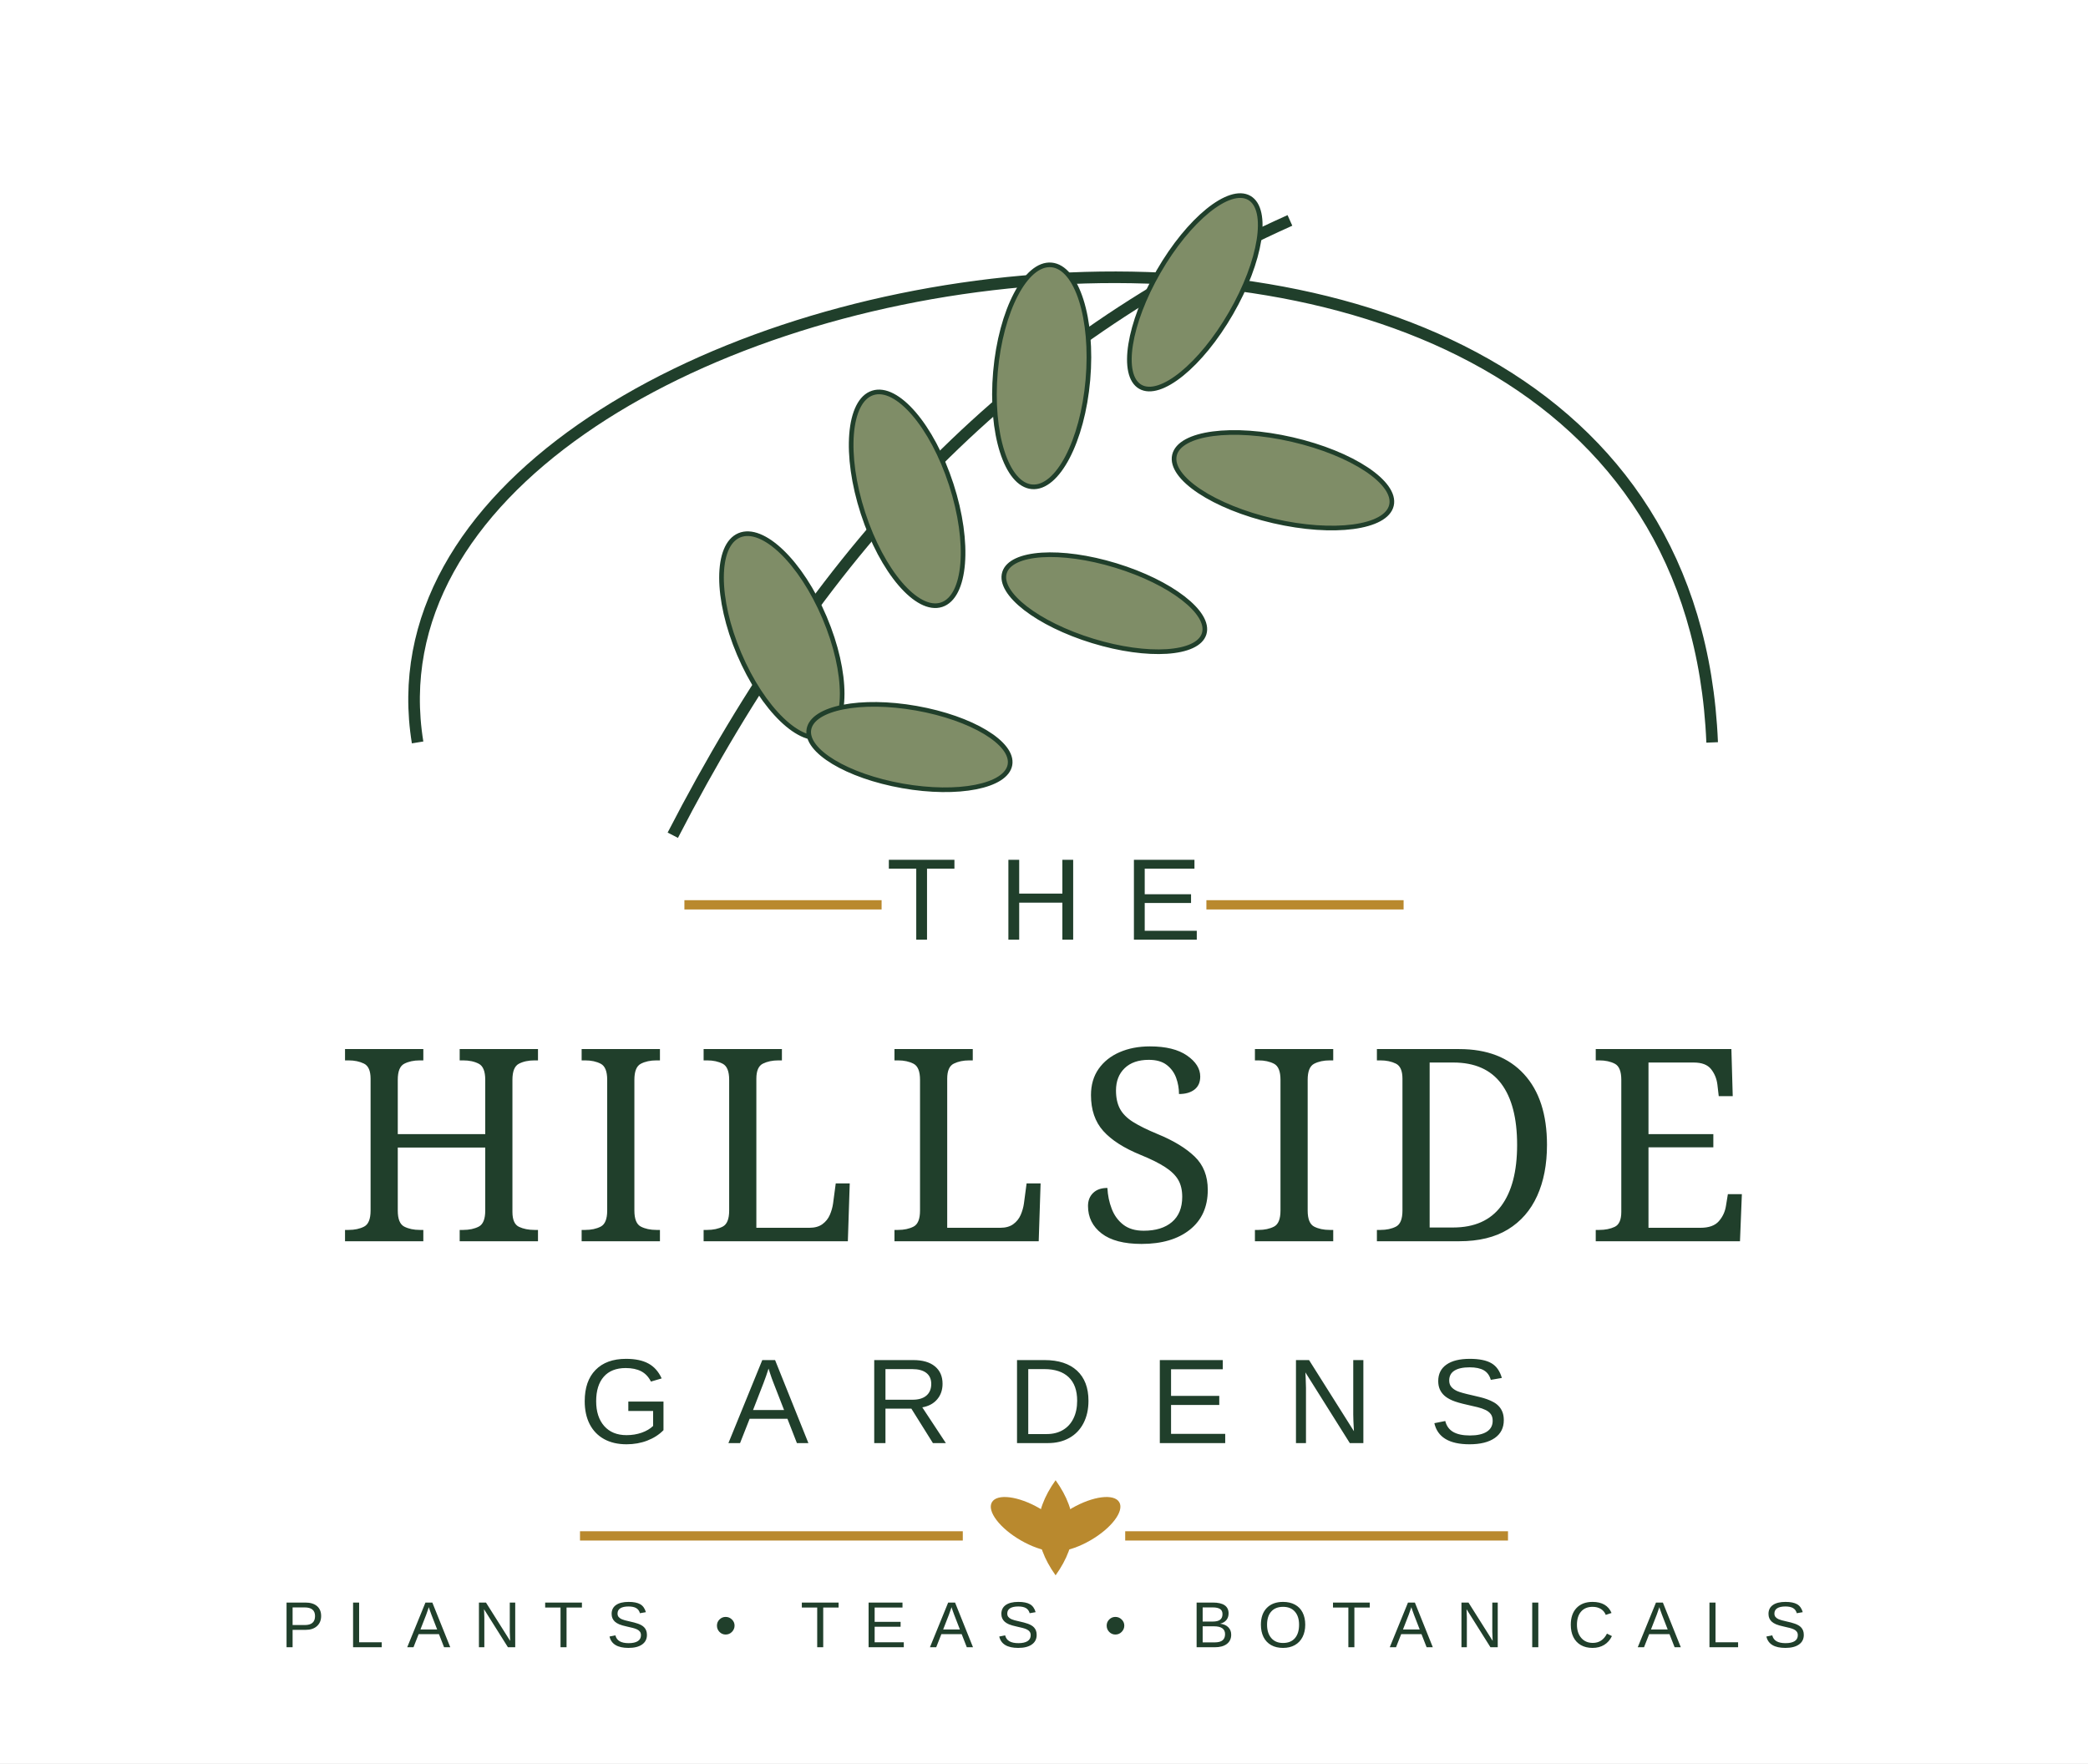
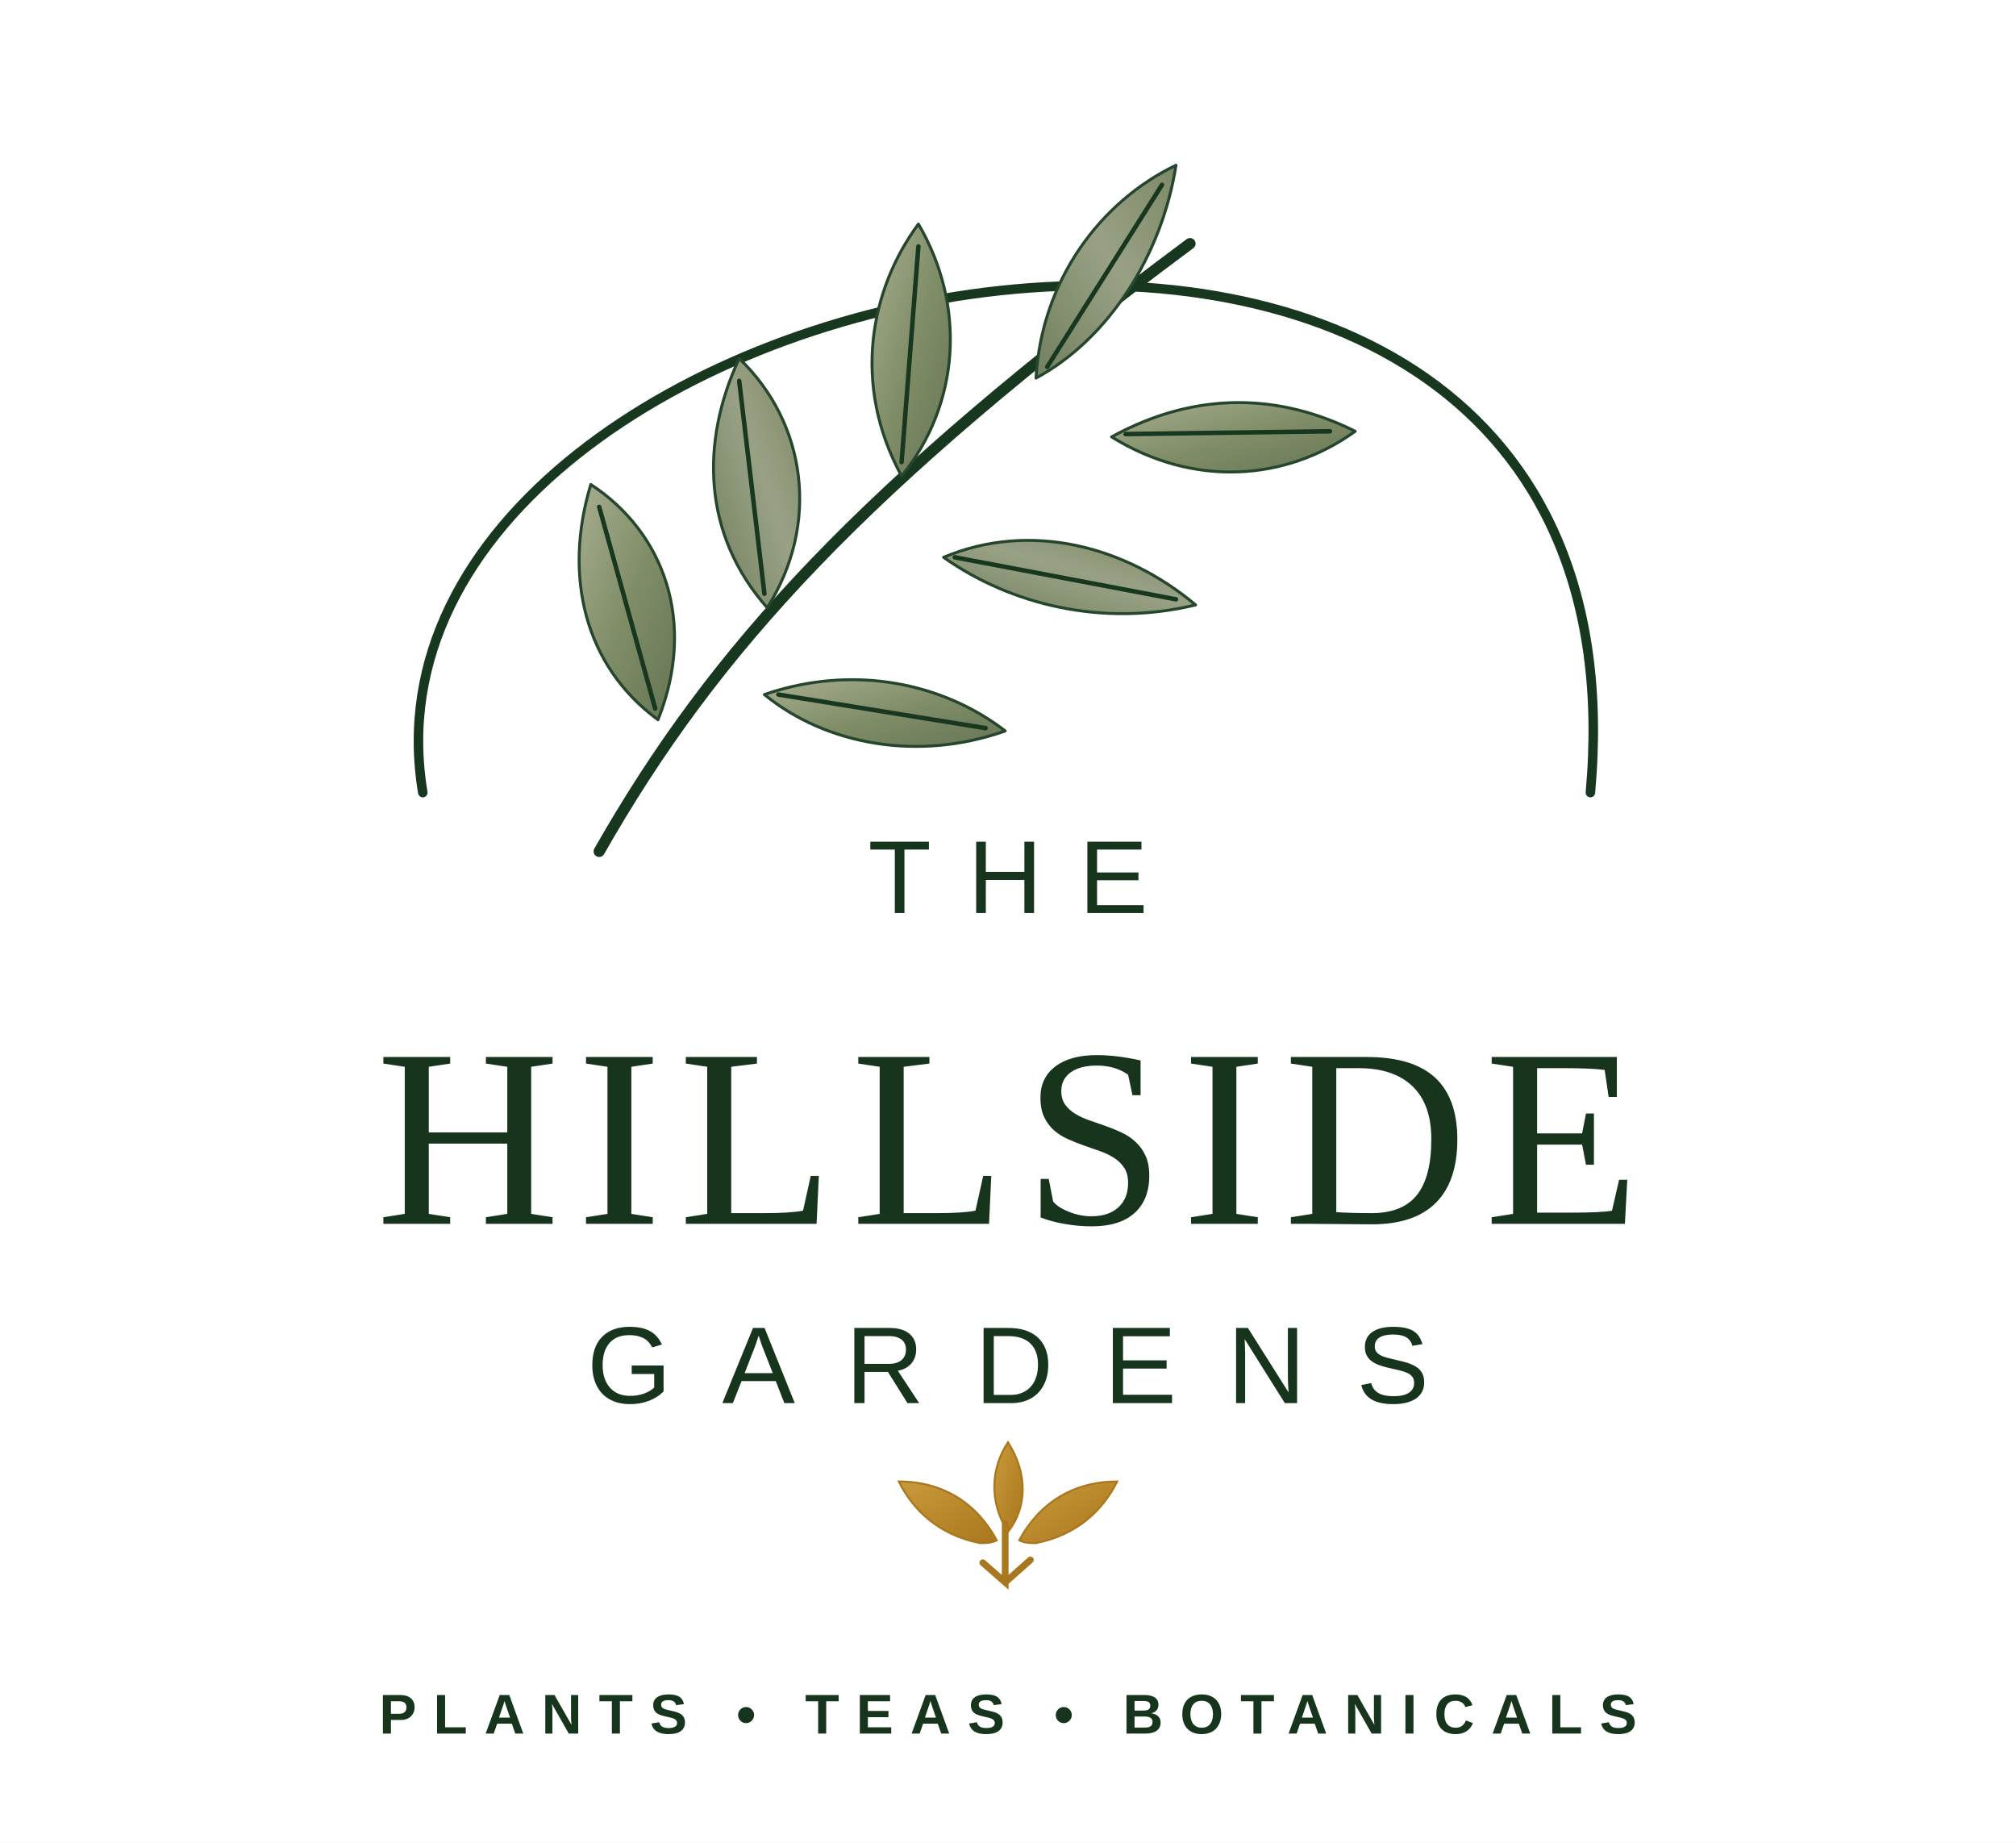
- <svg xmlns="http://www.w3.org/2000/svg" viewBox="0 0 900 760" role="img" aria-labelledby="title desc">
-   <rect width="900" height="760" fill="#fff" />
-   <g fill="none" stroke="#203f2b" stroke-width="5">
-     <path d="M180 320C145 105 725 5 738 320" />
-     <path d="M290 360c66-128 148-212 266-265" />
+ <svg xmlns="http://www.w3.org/2000/svg" viewBox="0 0 720 658" role="img" aria-labelledby="title desc">
+   <defs>
+     <linearGradient id="leafA" x1="0" y1="0" x2="1" y2="1">
+       <stop offset="0" stop-color="#a7ad8f" />
+       <stop offset="0.52" stop-color="#7f8d67" />
+       <stop offset="1" stop-color="#667555" />
+     </linearGradient>
+     <linearGradient id="leafB" x1="0" y1="1" x2="1" y2="0">
+       <stop offset="0" stop-color="#71805f" />
+       <stop offset="0.55" stop-color="#99a184" />
+       <stop offset="1" stop-color="#7c8967" />
+     </linearGradient>
+     <linearGradient id="gold" x1="0" y1="0" x2="1" y2="1">
+       <stop offset="0" stop-color="#c99a3b" />
+       <stop offset="1" stop-color="#a9771d" />
+     </linearGradient>
+   </defs>
+   <rect width="720" height="658" fill="#ffffff" />
+   <g fill="none" stroke="#18371f" stroke-linecap="round">
+     <path d="M151 283 C119 92 594 -4 568 283" stroke-width="3.4" />
+     <path d="M214 304 C255 232 308 174 425 87" stroke-width="4" />
  </g>
-   <g fill="#7f8d67" stroke="#203f2b" stroke-width="2">
-     <ellipse cx="337" cy="274" rx="20" ry="47" transform="rotate(-23 337 274)" />
-     <ellipse cx="391" cy="215" rx="20" ry="48" transform="rotate(-18 391 215)" />
-     <ellipse cx="449" cy="162" rx="20" ry="48" transform="rotate(5 449 162)" />
-     <ellipse cx="515" cy="126" rx="18" ry="47" transform="rotate(30 515 126)" />
-     <ellipse cx="553" cy="207" rx="48" ry="18" transform="rotate(13 553 207)" />
-     <ellipse cx="476" cy="260" rx="45" ry="17" transform="rotate(17 476 260)" />
-     <ellipse cx="392" cy="322" rx="44" ry="17" transform="rotate(10 392 322)" />
+   <g stroke="#25462c" stroke-width="1.05" stroke-linejoin="round">
+     <path d="M235 257 C209 238 201 206 211 173 C237 190 249 222 235 257Z" fill="url(#leafA)" />
+     <path d="M274 217 C251 191 250 158 264 128 C288 151 293 187 274 217Z" fill="url(#leafB)" />
+     <path d="M322 170 C304 137 311 103 328 80 C345 109 343 144 322 170Z" fill="url(#leafA)" />
+     <path d="M370 135 C372 100 393 72 420 59 C415 91 396 121 370 135Z" fill="url(#leafB)" />
+     <path d="M397 156 C428 139 458 141 484 154 C459 172 426 174 397 156Z" fill="url(#leafA)" />
+     <path d="M337 199 C368 186 402 195 427 216 C394 224 361 216 337 199Z" fill="url(#leafB)" />
+     <path d="M273 248 C305 237 337 244 359 261 C328 272 295 266 273 248Z" fill="url(#leafA)" />
  </g>
-   <g fill="#203f2b" text-anchor="middle">
-     <text x="450" y="405" font-family="Arial,sans-serif" font-size="50" letter-spacing="18">THE</text>
-     <text x="450" y="535" font-family="Georgia,serif" font-size="116" letter-spacing="10">HILLSIDE</text>
-     <text x="450" y="622" font-family="Arial,sans-serif" font-size="52" letter-spacing="24">GARDENS</text>
-     <text x="450" y="710" font-family="Arial,sans-serif" font-size="28" letter-spacing="10">PLANTS  •  TEAS  •  BOTANICALS</text>
+   <g fill="none" stroke="#18371f" stroke-width="1.6" stroke-linecap="round">
+     <path d="M234 253 L214 181" />
+     <path d="M273 212 L264 136" />
+     <path d="M322 165 L328 88" />
+     <path d="M374 131 L415 66" />
+     <path d="M402 155 L475 154" />
+     <path d="M341 199 L420 214" />
+     <path d="M278 248 L352 260" />
  </g>
-   <g stroke="#b9892e" stroke-width="4">
-     <path d="M295 390h85M520 390h85M250 662h165M485 662h165" />
+   <g fill="#17351d" text-anchor="middle">
+     <text x="360" y="326" font-family="Arial, Helvetica, sans-serif" font-size="37" font-weight="500" letter-spacing="13">THE</text>
+     <text x="360" y="437" font-family="Georgia, 'Times New Roman', serif" font-size="91" font-weight="400" letter-spacing="6">HILLSIDE</text>
+     <text x="360" y="501" font-family="Arial, Helvetica, sans-serif" font-size="39" font-weight="500" letter-spacing="18">GARDENS</text>
+     <text x="360" y="619" font-family="Arial, Helvetica, sans-serif" font-size="20" font-weight="600" letter-spacing="6">PLANTS • TEAS • BOTANICALS</text>
  </g>
-   <g fill="#b9892e">
-     <ellipse cx="444" cy="657" rx="19" ry="8" transform="rotate(30 444 657)" />
-     <ellipse cx="466" cy="657" rx="19" ry="8" transform="rotate(-30 466 657)" />
-     <path d="M455 638c10 14 10 27 0 41-10-14-10-27 0-41z" />
+   <g fill="none" stroke="url(#gold)" stroke-width="2.5">
+     <path d="M238 310 H289" />
+     <path d="M431 310 H482" />
+     <path d="M126 551 H292" />
+     <path d="M428 551 H594" />
+   </g>
+   <g fill="url(#gold)" stroke="#a9771d" stroke-width="0.7">
+     <path d="M350 551 C335 548 326 539 321 529 C337 529 349 537 356 550 C354 551 352 551 350 551Z" />
+     <path d="M370 551 C385 548 394 539 399 529 C383 529 371 537 364 550 C366 551 368 551 370 551Z" />
+     <path d="M360 547 C353 536 354 524 360 515 C367 526 367 538 360 547Z" />
+     <path d="M359 544 L359 565 L351 558 M359 565 L368 557" fill="none" stroke="#a9771d" stroke-width="2.4" stroke-linecap="round" />
  </g>
</svg>
